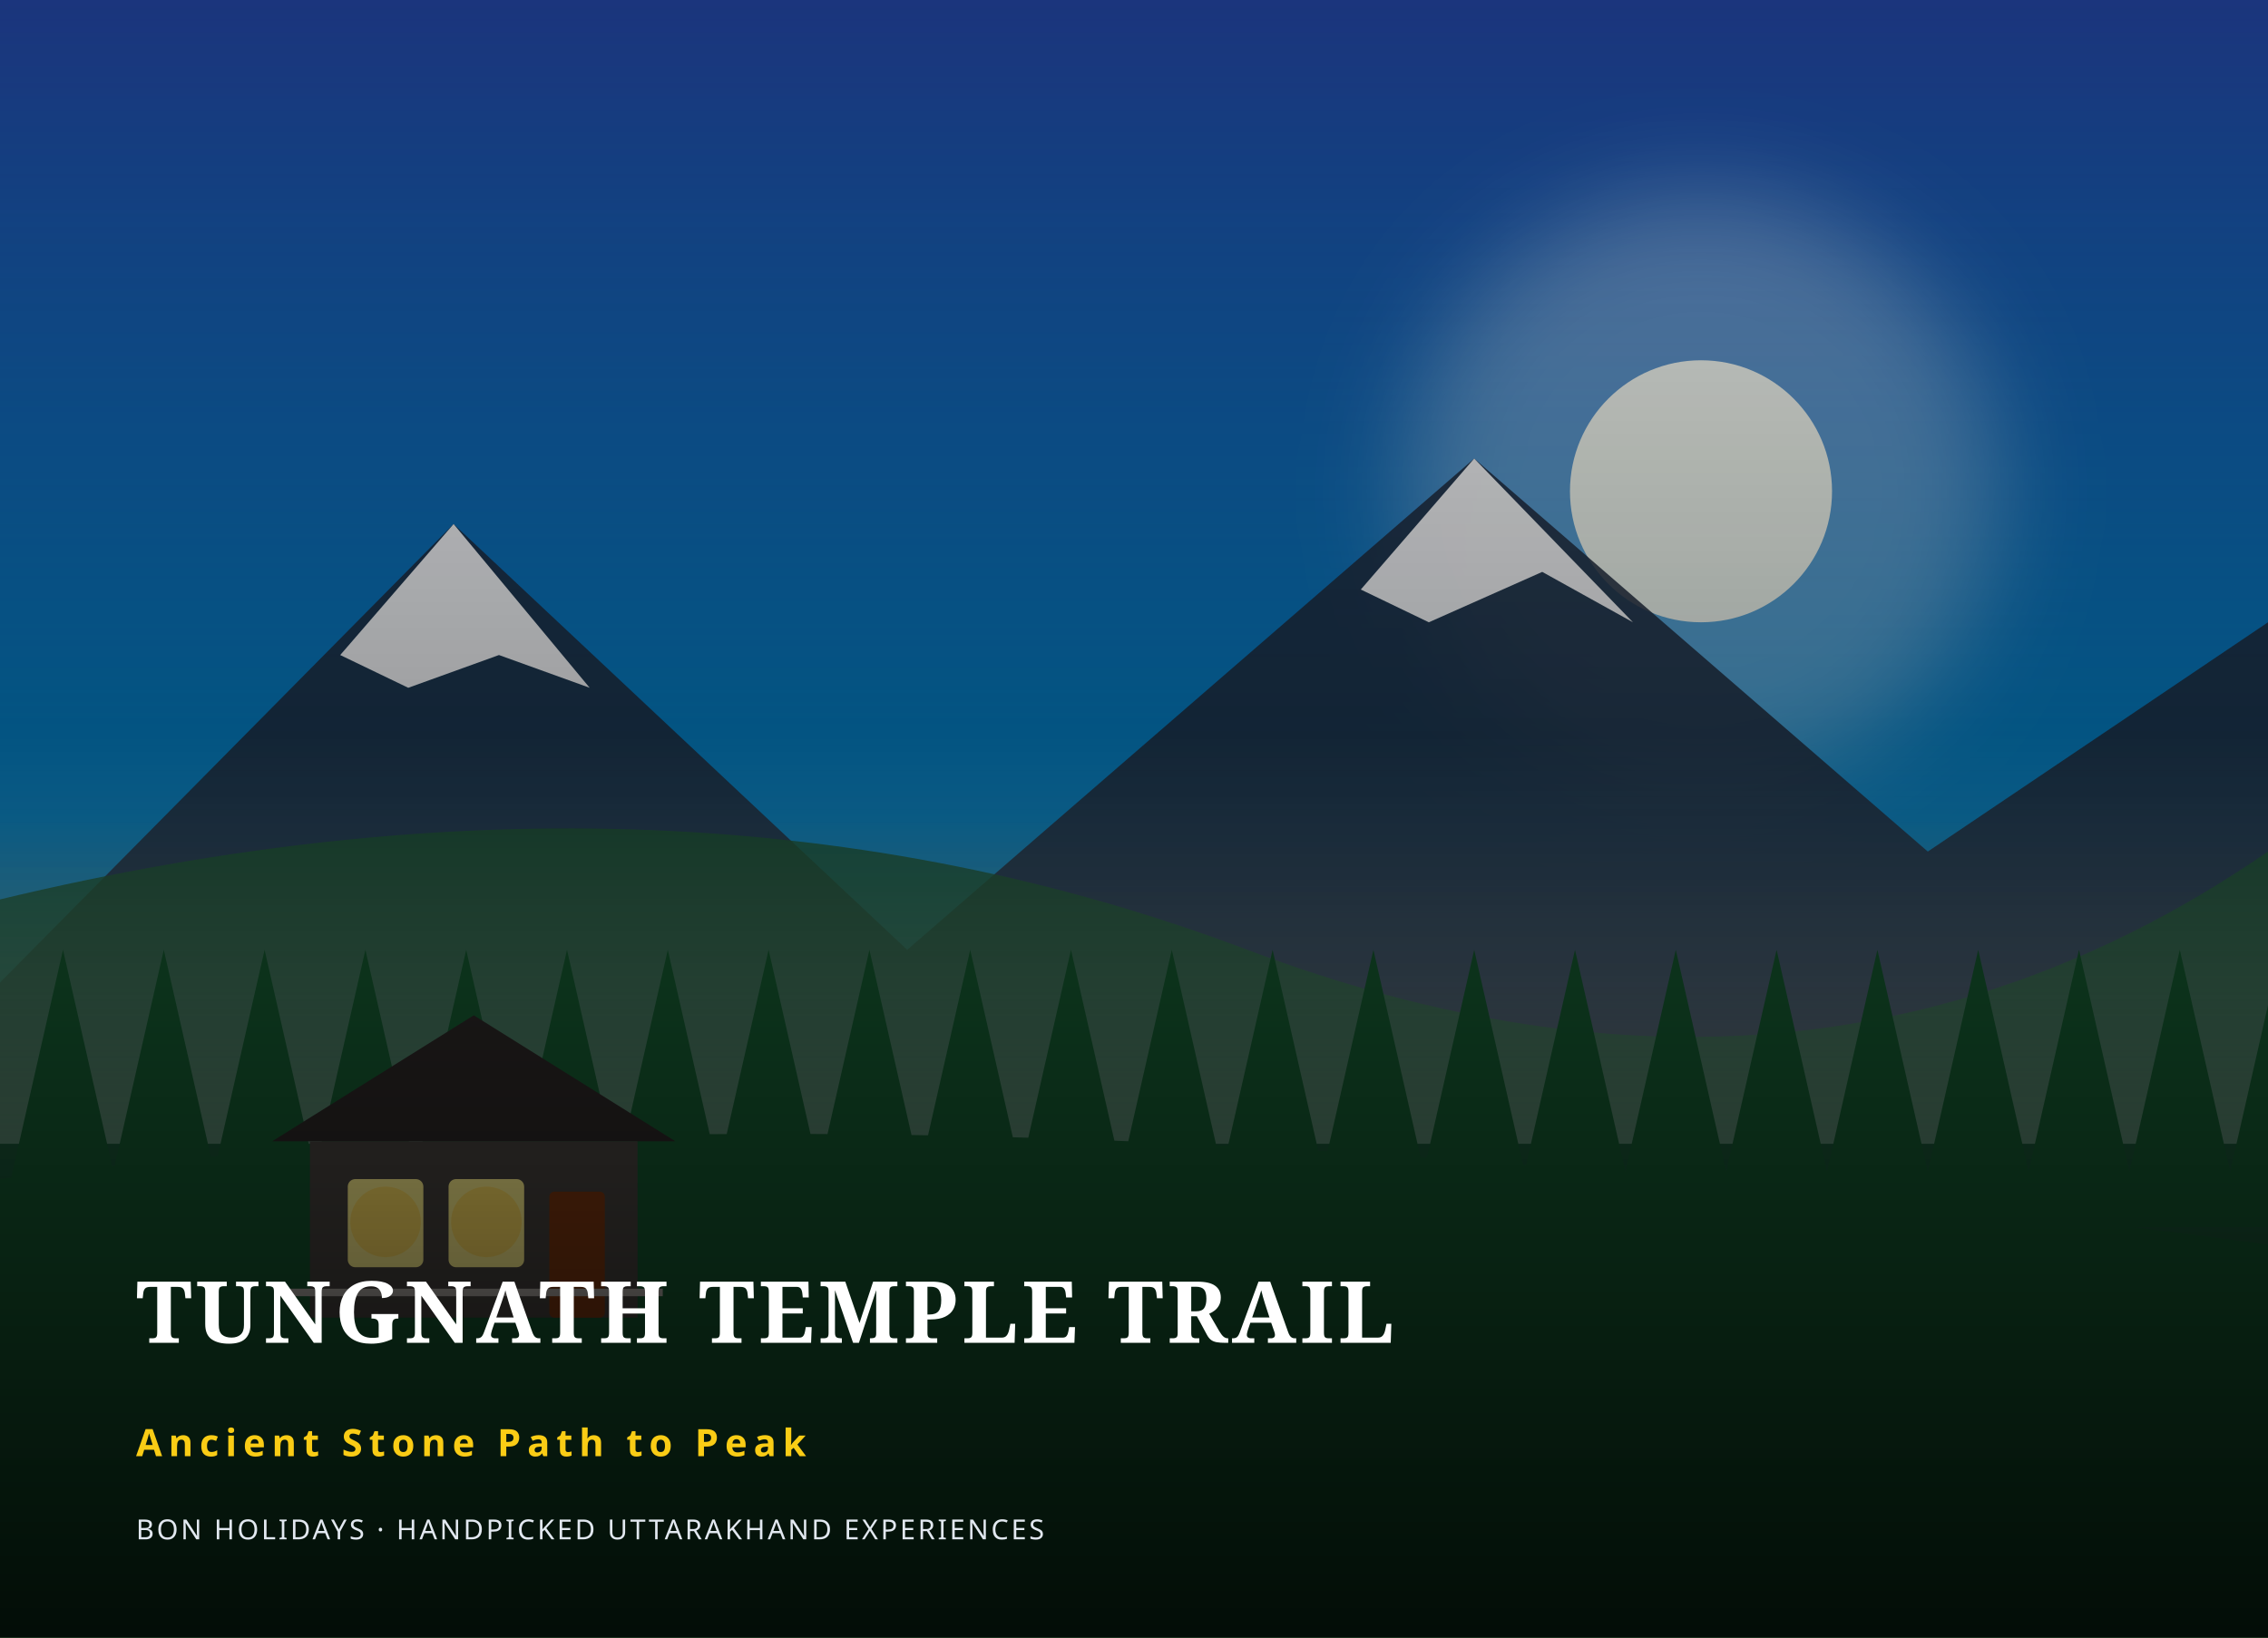
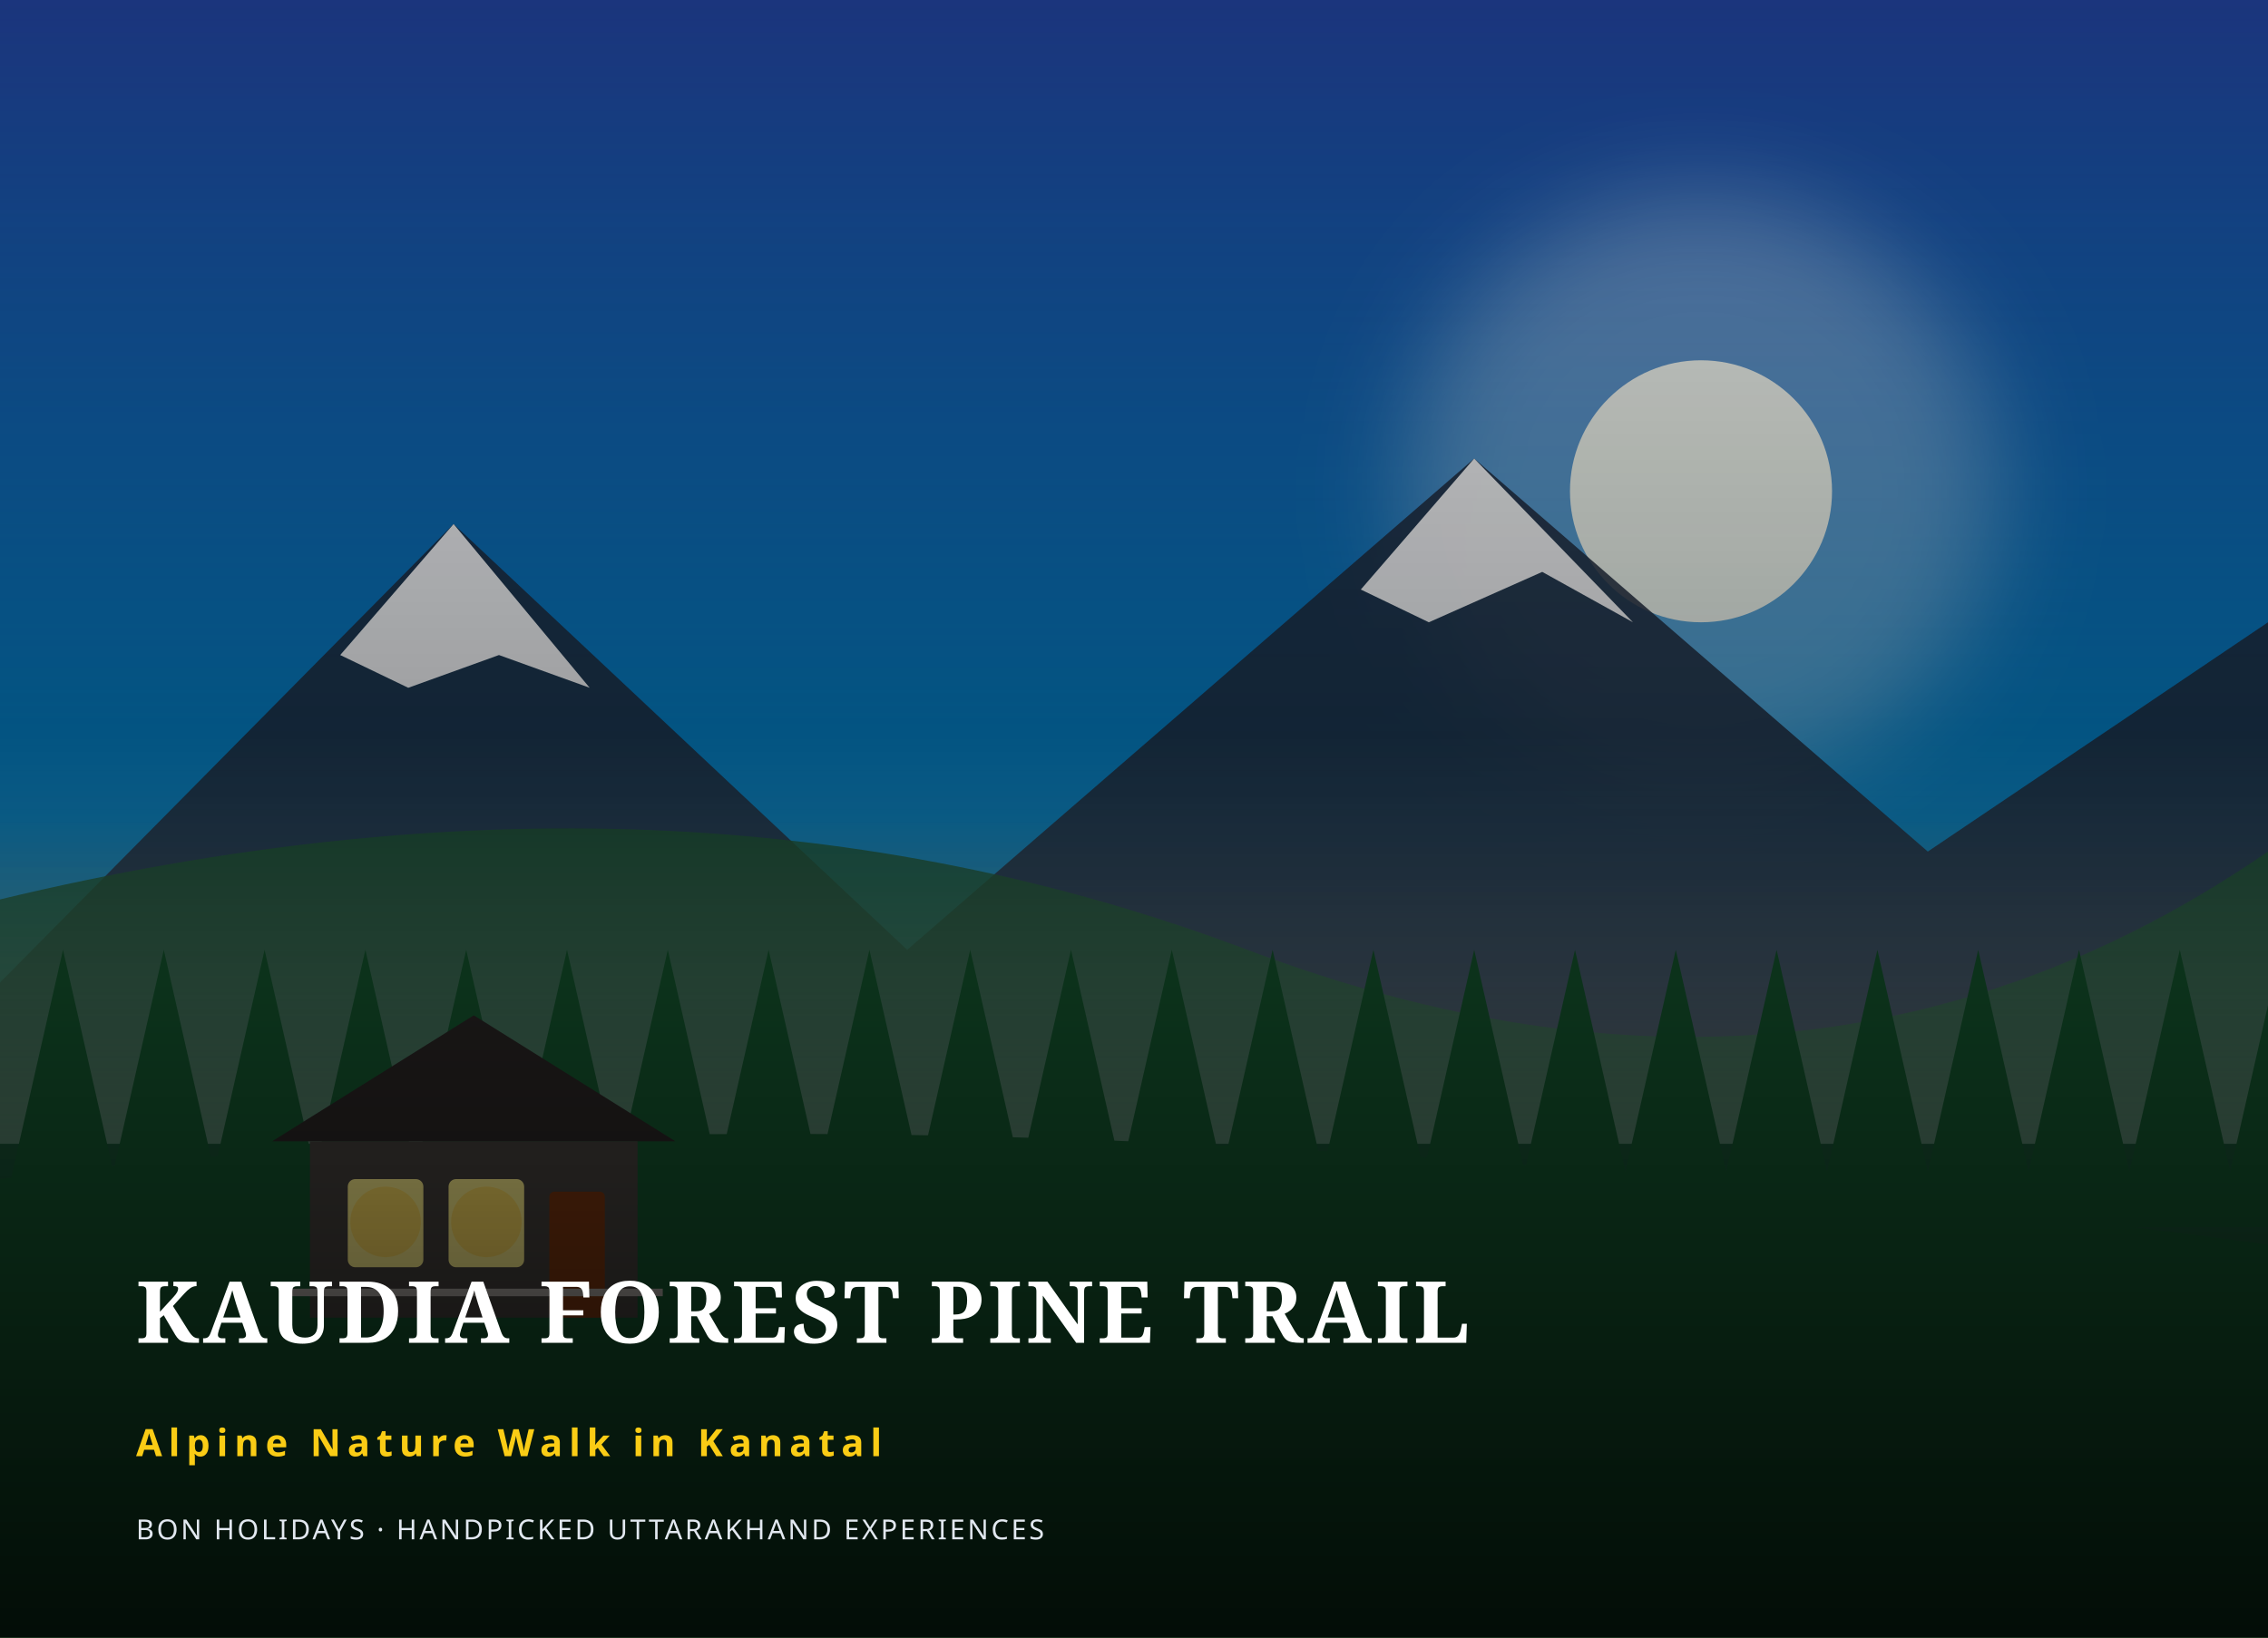
<svg xmlns="http://www.w3.org/2000/svg" viewBox="0 0 900 650" width="900" height="650">
  <defs>
    <linearGradient id="skyGrad" x1="0%" y1="0%" x2="0%" y2="100%">
      <stop offset="0%" stop-color="#1e3a8a" />
      <stop offset="50%" stop-color="#0284c7" />
      <stop offset="100%" stop-color="#fbbf24" />
    </linearGradient>
    <linearGradient id="mistGrad" x1="0%" y1="0%" x2="0%" y2="100%">
      <stop offset="0%" stop-color="#ffffff" stop-opacity="0" />
      <stop offset="100%" stop-color="#ffffff" stop-opacity="0.25" />
    </linearGradient>
    <linearGradient id="cardShadow" x1="0%" y1="0%" x2="0%" y2="100%">
      <stop offset="0%" stop-color="#000000" stop-opacity="0.1" />
      <stop offset="60%" stop-color="#000000" stop-opacity="0.4" />
      <stop offset="100%" stop-color="#000000" stop-opacity="0.85" />
    </linearGradient>
  </defs>
  <rect width="900" height="650" fill="url(#skyGrad)" />
  <circle cx="675" cy="195" r="117" fill="#ffffff" opacity="0.3" filter="blur(20px)" />
  <circle cx="675" cy="195" r="52" fill="#fffbeb" opacity="0.85" />
  <polygon points="0,390 180,208 360,377 585,182 765,338 900,247 900,650 0,650" fill="#1e293b" opacity="0.85" />
  <polygon points="135,260 180,208 234,273 198,260 162,273" fill="#ffffff" opacity="0.9" />
  <polygon points="540,234 585,182 648,247 612,227 567,247" fill="#ffffff" opacity="0.9" />
  <path d="M0,357 Q270,292 495,377 T900,338 L900,650 L0,650 Z" fill="#14532d" opacity="0.8" />
  <rect y="292" width="900" height="162" fill="url(#mistGrad)" />
  <g fill="#14532d">
    <polygon points="0,487 25,377 50,487" />
    <polygon points="40,487 65,377 90,487" />
    <polygon points="80,487 105,377 130,487" />
    <polygon points="120,487 145,377 170,487" />
    <polygon points="160,487 185,377 210,487" />
    <polygon points="200,487 225,377 250,487" />
    <polygon points="240,487 265,377 290,487" />
    <polygon points="280,487 305,377 330,487" />
    <polygon points="320,487 345,377 370,487" />
    <polygon points="360,487 385,377 410,487" />
    <polygon points="400,487 425,377 450,487" />
    <polygon points="440,487 465,377 490,487" />
    <polygon points="480,487 505,377 530,487" />
    <polygon points="520,487 545,377 570,487" />
    <polygon points="560,487 585,377 610,487" />
    <polygon points="600,487 625,377 650,487" />
    <polygon points="640,487 665,377 690,487" />
    <polygon points="680,487 705,377 730,487" />
    <polygon points="720,487 745,377 770,487" />
    <polygon points="760,487 785,377 810,487" />
    <polygon points="800,487 825,377 850,487" />
    <polygon points="840,487 865,377 890,487" />
    <polygon points="880,487 905,377 930,487" />
  </g>
  <path d="M0,468 Q360,422 900,494 L900,650 L0,650 Z" fill="#14532d" />
  <g transform="translate(108, 403)">
    <polygon points="0,50 80,0 160,50" fill="#292524" />
    <rect x="15" y="50" width="130" height="70" fill="#44403c" />
    <rect x="30" y="65" width="30" height="35" rx="3" fill="#fef08a" opacity="0.95" />
    <rect x="70" y="65" width="30" height="35" rx="3" fill="#fef08a" opacity="0.95" />
    <rect x="110" y="70" width="22" height="50" rx="2" fill="#78350f" />
    <line x1="5" y1="110" x2="155" y2="110" stroke="#a8a29e" stroke-width="3" />
    <circle cx="45" cy="82" r="14" fill="#fbbf24" opacity="0.4" />
    <circle cx="85" cy="82" r="14" fill="#fbbf24" opacity="0.4" />
  </g>
  <rect width="900" height="650" fill="url(#cardShadow)" />
-   <text x="54" y="533" font-family="'Playfair Display', Georgia, serif" font-size="34" font-weight="700" fill="#ffffff" letter-spacing="1.5">TUNGNATH TEMPLE TRAIL</text>
-   <text x="54" y="578" font-family="'Plus Jakarta Sans', system-ui, sans-serif" font-size="15" font-weight="600" fill="#facc15" letter-spacing="2.5">Ancient Stone Path to Peak</text>
+   <text x="54" y="533" font-family="'Playfair Display', Georgia, serif" font-size="34" font-weight="700" fill="#ffffff" letter-spacing="1.5">KAUDIA FOREST PINE TRAIL</text>
+   <text x="54" y="578" font-family="'Plus Jakarta Sans', system-ui, sans-serif" font-size="15" font-weight="600" fill="#facc15" letter-spacing="2.5">Alpine Nature Walk in Kanatal</text>
  <text x="54" y="611" font-family="'Plus Jakarta Sans', system-ui, sans-serif" font-size="11" font-weight="500" fill="#e2e8f0" letter-spacing="1">BON HOLIDAYS · HANDPICKED UTTARAKHAND EXPERIENCES</text>
</svg>
